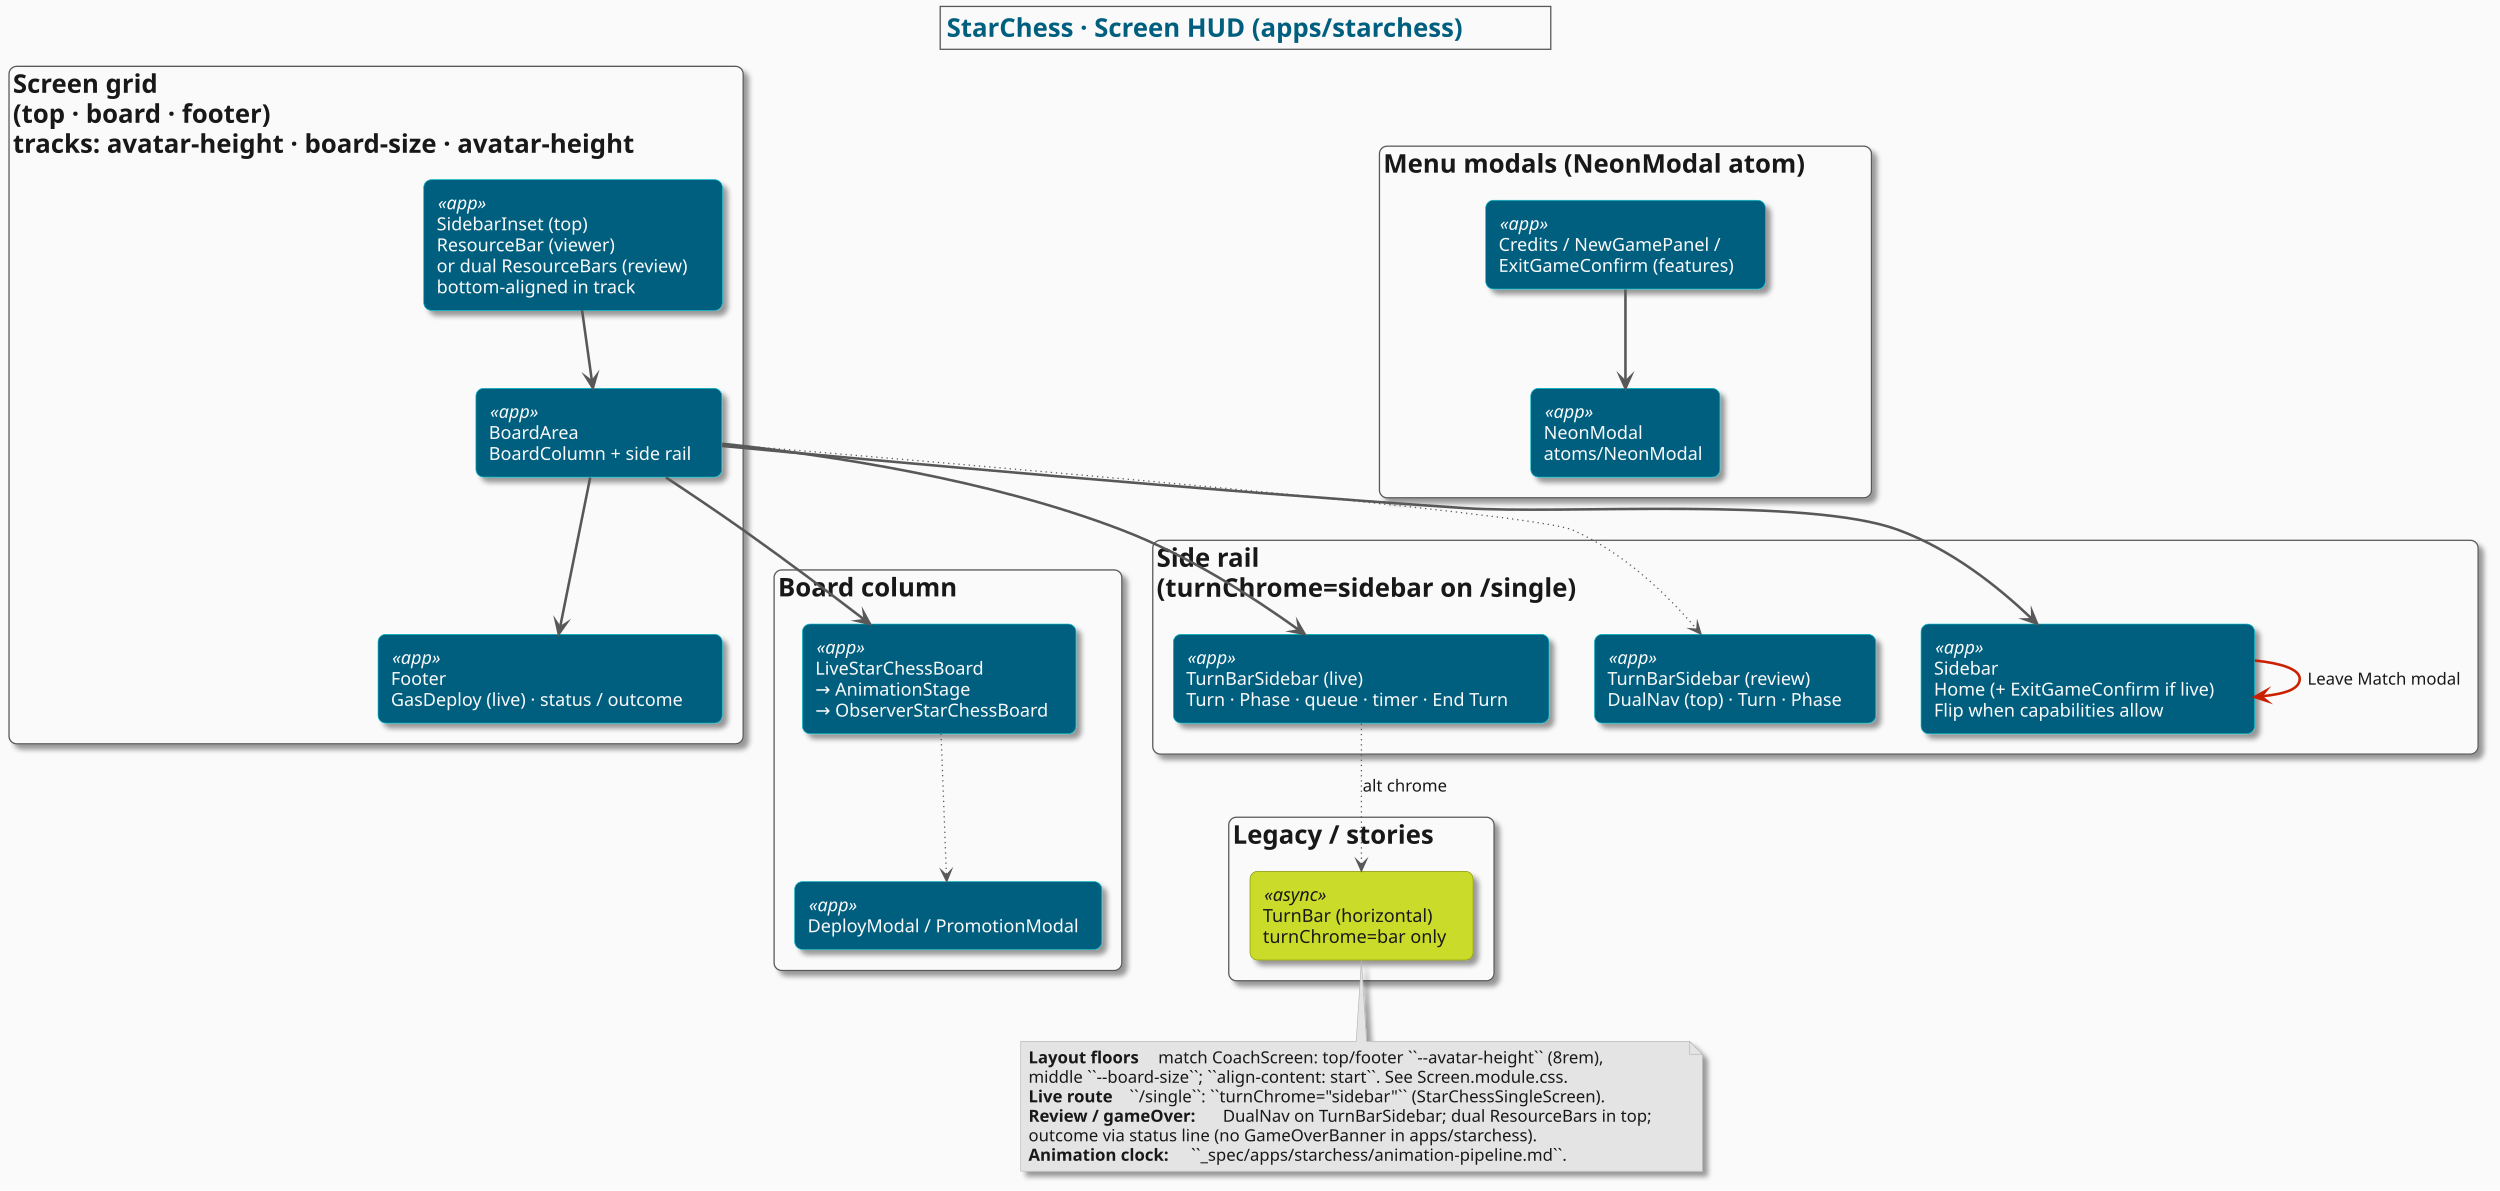
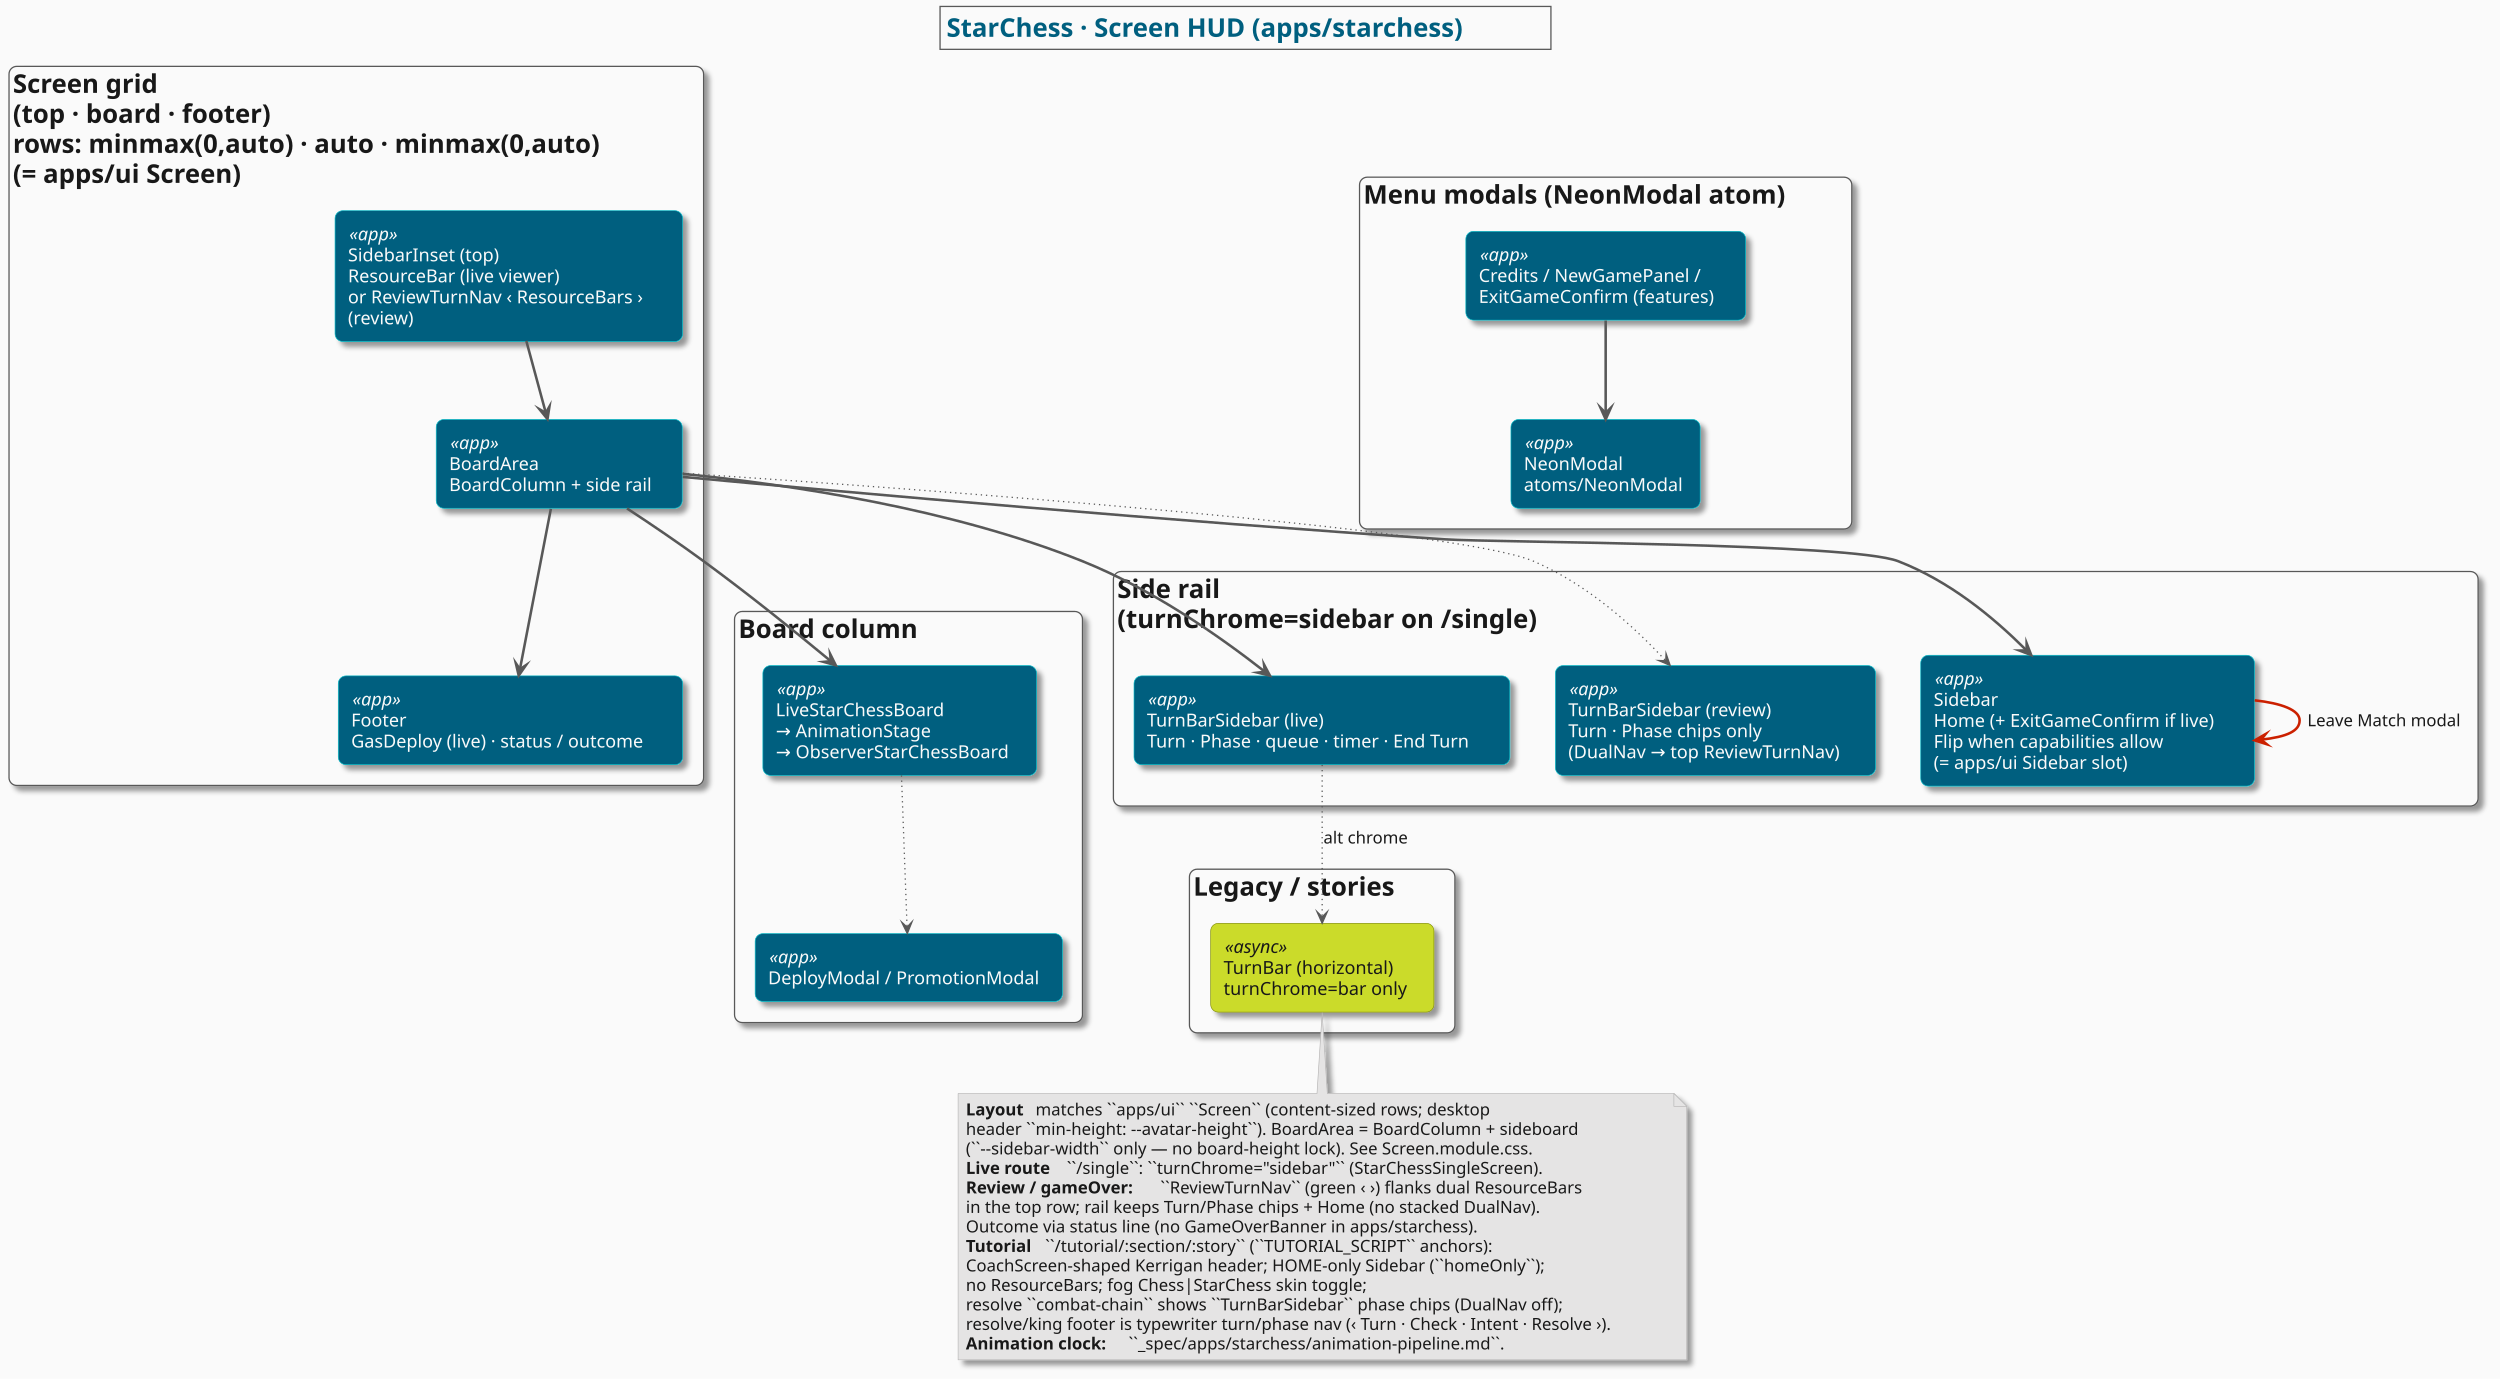
- <svg xmlns="http://www.w3.org/2000/svg" contentStyleType="text/css" data-diagram-type="DESCRIPTION" height="924px" preserveAspectRatio="none" style="width:1941px;height:924px;background:#FAFAFA;" version="1.1" viewBox="0 0 1941 924" width="1941px" zoomAndPan="magnify">
+ <svg xmlns="http://www.w3.org/2000/svg" contentStyleType="text/css" data-diagram-type="DESCRIPTION" height="1070px" preserveAspectRatio="none" style="width:1940px;height:1070px;background:#FAFAFA;" version="1.1" viewBox="0 0 1940 1070" width="1940px" zoomAndPan="magnify">
  <defs>
-     <filter height="300%" id="f1sg7ddkrp0ykb" width="300%" x="-1" y="-1">
+     <filter height="300%" id="f12v4140tlrd2m" width="300%" x="-1" y="-1">
      <feGaussianBlur result="blurOut" stdDeviation="2" />
      <feColorMatrix in="blurOut" result="blurOut2" type="matrix" values="0 0 0 0 0 0 0 0 0 0 0 0 0 0 0 0 0 0 .4 0" />
      <feOffset dx="4" dy="4" in="blurOut2" result="blurOut3" />
      <feBlend in="SourceGraphic" in2="blurOut3" mode="normal" />
    </filter>
  </defs>
  <g>
-     <rect fill="#FAFAFA" height="924" style="stroke:none;stroke-width:1;" width="1941" x="0" y="0" />
+     <rect fill="#FAFAFA" height="1070" style="stroke:none;stroke-width:1;" width="1940" x="0" y="0" />
    <g class="title" data-source-line="8">
-       <rect fill="none" height="33.281" style="stroke:#585858;stroke-width:1;" width="474.043" x="729.979" y="5" />
-       <text fill="#005F7F" font-family="sans-serif" font-size="20" font-weight="700" lengthAdjust="spacing" textLength="464.043" x="734.979" y="28.564">StarChess · Screen HUD (apps/starchess)</text>
+       <rect fill="none" height="33.281" style="stroke:#585858;stroke-width:1;" width="474.043" x="729.479" y="5" />
+       <text fill="#005F7F" font-family="sans-serif" font-size="20" font-weight="700" lengthAdjust="spacing" textLength="464.043" x="734.479" y="28.564">StarChess · Screen HUD (apps/starchess)</text>
    </g>
-     <g class="cluster" data-qualified-name="Screen grid.n.top . board . footer..ntracks. avatar-height . board-size . avatar-height" data-source-line="10" id="ent0001">
-       <rect fill="#FAFAFA" filter="url(#f1sg7ddkrp0ykb)" height="526" rx="6" ry="6" style="stroke:#585858;stroke-width:1;" width="570" x="7" y="51.498" />
+     <g class="cluster" data-qualified-name="Screen grid.n.top . board . footer..nrows. minmax.0.auto. . auto . minmax.0.auto..n.. apps.ui Screen." data-source-line="10" id="ent0001">
+       <rect fill="#FAFAFA" filter="url(#f12v4140tlrd2m)" height="558" rx="6" ry="6" style="stroke:#585858;stroke-width:1;" width="539" x="7" y="51.498" />
      <text fill="#181818" font-family="sans-serif" font-size="20" font-weight="700" lengthAdjust="spacing" textLength="129.805" x="10" y="72.062">Screen grid</text>
      <text fill="#181818" font-family="sans-serif" font-size="20" font-weight="700" lengthAdjust="spacing" textLength="233.848" x="10" y="95.344">(top · board · footer)</text>
-       <text fill="#181818" font-family="sans-serif" font-size="20" font-weight="700" lengthAdjust="spacing" textLength="554.033" x="10" y="118.625">tracks: avatar-height · board-size · avatar-height</text>
+       <text fill="#181818" font-family="sans-serif" font-size="20" font-weight="700" lengthAdjust="spacing" textLength="523.027" x="10" y="118.625">rows: minmax(0,auto) · auto · minmax(0,auto)</text>
+       <text fill="#181818" font-family="sans-serif" font-size="20" font-weight="700" lengthAdjust="spacing" textLength="208.887" x="10" y="141.906">(= apps/ui Screen)</text>
    </g>
    <g class="cluster" data-qualified-name="Board column" data-source-line="16" id="ent0005">
-       <rect fill="#FAFAFA" filter="url(#f1sg7ddkrp0ykb)" height="311" rx="6" ry="6" style="stroke:#585858;stroke-width:1;" width="270" x="601" y="442.498" />
-       <text fill="#181818" font-family="sans-serif" font-size="20" font-weight="700" lengthAdjust="spacing" textLength="155.391" x="604" y="463.062">Board column</text>
+       <rect fill="#FAFAFA" filter="url(#f12v4140tlrd2m)" height="319" rx="6" ry="6" style="stroke:#585858;stroke-width:1;" width="270" x="570" y="474.498" />
+       <text fill="#181818" font-family="sans-serif" font-size="20" font-weight="700" lengthAdjust="spacing" textLength="155.391" x="573" y="495.062">Board column</text>
    </g>
    <g class="cluster" data-qualified-name="Side rail.n.turnChrome.sidebar on .single." data-source-line="21" id="ent0008">
-       <rect fill="#FAFAFA" filter="url(#f1sg7ddkrp0ykb)" height="166" rx="6" ry="6" style="stroke:#585858;stroke-width:1;" width="1029" x="895" y="419.498" />
-       <text fill="#181818" font-family="sans-serif" font-size="20" font-weight="700" lengthAdjust="spacing" textLength="93.174" x="898" y="440.062">Side rail</text>
-       <text fill="#181818" font-family="sans-serif" font-size="20" font-weight="700" lengthAdjust="spacing" textLength="371.123" x="898" y="463.344">(turnChrome=sidebar on /single)</text>
+       <rect fill="#FAFAFA" filter="url(#f12v4140tlrd2m)" height="182" rx="6" ry="6" style="stroke:#585858;stroke-width:1;" width="1059" x="864" y="443.498" />
+       <text fill="#181818" font-family="sans-serif" font-size="20" font-weight="700" lengthAdjust="spacing" textLength="93.174" x="867" y="464.062">Side rail</text>
+       <text fill="#181818" font-family="sans-serif" font-size="20" font-weight="700" lengthAdjust="spacing" textLength="371.123" x="867" y="487.344">(turnChrome=sidebar on /single)</text>
    </g>
    <g class="cluster" data-qualified-name="Menu modals .NeonModal atom." data-source-line="27" id="ent0012">
-       <rect fill="#FAFAFA" filter="url(#f1sg7ddkrp0ykb)" height="273" rx="6" ry="6" style="stroke:#585858;stroke-width:1;" width="382" x="1071" y="113.498" />
-       <text fill="#181818" font-family="sans-serif" font-size="20" font-weight="700" lengthAdjust="spacing" textLength="366.494" x="1074" y="134.062">Menu modals (NeonModal atom)</text>
+       <rect fill="#FAFAFA" filter="url(#f12v4140tlrd2m)" height="273" rx="6" ry="6" style="stroke:#585858;stroke-width:1;" width="382" x="1055" y="137.498" />
+       <text fill="#181818" font-family="sans-serif" font-size="20" font-weight="700" lengthAdjust="spacing" textLength="366.494" x="1058" y="158.062">Menu modals (NeonModal atom)</text>
    </g>
    <g class="cluster" data-qualified-name="Legacy . stories" data-source-line="32" id="ent0015">
-       <rect fill="#FAFAFA" filter="url(#f1sg7ddkrp0ykb)" height="127" rx="6" ry="6" style="stroke:#585858;stroke-width:1;" width="206" x="954" y="634.498" />
-       <text fill="#181818" font-family="sans-serif" font-size="20" font-weight="700" lengthAdjust="spacing" textLength="177.637" x="957" y="655.062">Legacy / stories</text>
+       <rect fill="#FAFAFA" filter="url(#f12v4140tlrd2m)" height="127" rx="6" ry="6" style="stroke:#585858;stroke-width:1;" width="206" x="923" y="674.498" />
+       <text fill="#181818" font-family="sans-serif" font-size="20" font-weight="700" lengthAdjust="spacing" textLength="177.637" x="926" y="695.062">Legacy / stories</text>
    </g>
-     <g class="entity" data-qualified-name="Screen grid.n.top . board . footer..ntracks. avatar-height . board-size . avatar-height.TOP" data-source-line="11" id="ent0002">
-       <rect fill="#005F7F" filter="url(#f1sg7ddkrp0ykb)" height="101.484" rx="6" ry="6" style="stroke:#00BAC6;stroke-width:0.5;" width="231.805" x="329" y="139.498" />
-       <text fill="#FAFAFA" font-family="sans-serif" font-size="14" font-style="italic" lengthAdjust="spacing" textLength="43.483" x="340" y="162.493">«app»</text>
-       <text fill="#FAFAFA" font-family="sans-serif" font-size="14" lengthAdjust="spacing" textLength="126.212" x="339" y="178.79">SidebarInset (top)</text>
-       <text fill="#FAFAFA" font-family="sans-serif" font-size="14" lengthAdjust="spacing" textLength="151.06" x="339" y="195.087">ResourceBar (viewer)</text>
-       <text fill="#FAFAFA" font-family="sans-serif" font-size="14" lengthAdjust="spacing" textLength="211.805" x="339" y="211.384">or dual ResourceBars (review)</text>
-       <text fill="#FAFAFA" font-family="sans-serif" font-size="14" lengthAdjust="spacing" textLength="164.596" x="339" y="227.681">bottom-aligned in track</text>
+     <g class="entity" data-qualified-name="Screen grid.n.top . board . footer..nrows. minmax.0.auto. . auto . minmax.0.auto..n.. apps.ui Screen..TOP" data-source-line="11" id="ent0002">
+       <rect fill="#005F7F" filter="url(#f12v4140tlrd2m)" height="101.484" rx="6" ry="6" style="stroke:#00BAC6;stroke-width:0.5;" width="269.662" x="260" y="163.498" />
+       <text fill="#FAFAFA" font-family="sans-serif" font-size="14" font-style="italic" lengthAdjust="spacing" textLength="43.483" x="271" y="186.493">«app»</text>
+       <text fill="#FAFAFA" font-family="sans-serif" font-size="14" lengthAdjust="spacing" textLength="126.212" x="270" y="202.79">SidebarInset (top)</text>
+       <text fill="#FAFAFA" font-family="sans-serif" font-size="14" lengthAdjust="spacing" textLength="180.189" x="270" y="219.087">ResourceBar (live viewer)</text>
+       <text fill="#FAFAFA" font-family="sans-serif" font-size="14" lengthAdjust="spacing" textLength="249.662" x="270" y="235.384">or ReviewTurnNav ‹ ResourceBars ›</text>
+       <text fill="#FAFAFA" font-family="sans-serif" font-size="14" lengthAdjust="spacing" textLength="57.531" x="270" y="251.681">(review)</text>
    </g>
-     <g class="entity" data-qualified-name="Screen grid.n.top . board . footer..ntracks. avatar-height . board-size . avatar-height.MID" data-source-line="12" id="ent0003">
-       <rect fill="#005F7F" filter="url(#f1sg7ddkrp0ykb)" height="68.891" rx="6" ry="6" style="stroke:#00BAC6;stroke-width:0.5;" width="190.885" x="369.5" y="301.498" />
-       <text fill="#FAFAFA" font-family="sans-serif" font-size="14" font-style="italic" lengthAdjust="spacing" textLength="43.483" x="380.5" y="324.493">«app»</text>
-       <text fill="#FAFAFA" font-family="sans-serif" font-size="14" lengthAdjust="spacing" textLength="73.917" x="379.5" y="340.79">BoardArea</text>
-       <text fill="#FAFAFA" font-family="sans-serif" font-size="14" lengthAdjust="spacing" textLength="170.885" x="379.5" y="357.087">BoardColumn + side rail</text>
+     <g class="entity" data-qualified-name="Screen grid.n.top . board . footer..nrows. minmax.0.auto. . auto . minmax.0.auto..n.. apps.ui Screen..MID" data-source-line="12" id="ent0003">
+       <rect fill="#005F7F" filter="url(#f12v4140tlrd2m)" height="68.891" rx="6" ry="6" style="stroke:#00BAC6;stroke-width:0.5;" width="190.885" x="338.5" y="325.498" />
+       <text fill="#FAFAFA" font-family="sans-serif" font-size="14" font-style="italic" lengthAdjust="spacing" textLength="43.483" x="349.5" y="348.493">«app»</text>
+       <text fill="#FAFAFA" font-family="sans-serif" font-size="14" lengthAdjust="spacing" textLength="73.917" x="348.5" y="364.79">BoardArea</text>
+       <text fill="#FAFAFA" font-family="sans-serif" font-size="14" lengthAdjust="spacing" textLength="170.885" x="348.5" y="381.087">BoardColumn + side rail</text>
    </g>
-     <g class="entity" data-qualified-name="Screen grid.n.top . board . footer..ntracks. avatar-height . board-size . avatar-height.BOT" data-source-line="13" id="ent0004">
-       <rect fill="#005F7F" filter="url(#f1sg7ddkrp0ykb)" height="68.891" rx="6" ry="6" style="stroke:#00BAC6;stroke-width:0.5;" width="267.222" x="293.5" y="492.498" />
-       <text fill="#FAFAFA" font-family="sans-serif" font-size="14" font-style="italic" lengthAdjust="spacing" textLength="43.483" x="304.5" y="515.493">«app»</text>
-       <text fill="#FAFAFA" font-family="sans-serif" font-size="14" lengthAdjust="spacing" textLength="45.042" x="303.5" y="531.79">Footer</text>
-       <text fill="#FAFAFA" font-family="sans-serif" font-size="14" lengthAdjust="spacing" textLength="247.222" x="303.5" y="548.087">GasDeploy (live) · status / outcome</text>
+     <g class="entity" data-qualified-name="Screen grid.n.top . board . footer..nrows. minmax.0.auto. . auto . minmax.0.auto..n.. apps.ui Screen..BOT" data-source-line="13" id="ent0004">
+       <rect fill="#005F7F" filter="url(#f12v4140tlrd2m)" height="68.891" rx="6" ry="6" style="stroke:#00BAC6;stroke-width:0.5;" width="267.222" x="262.5" y="524.498" />
+       <text fill="#FAFAFA" font-family="sans-serif" font-size="14" font-style="italic" lengthAdjust="spacing" textLength="43.483" x="273.5" y="547.493">«app»</text>
+       <text fill="#FAFAFA" font-family="sans-serif" font-size="14" lengthAdjust="spacing" textLength="45.042" x="272.5" y="563.79">Footer</text>
+       <text fill="#FAFAFA" font-family="sans-serif" font-size="14" lengthAdjust="spacing" textLength="247.222" x="272.5" y="580.087">GasDeploy (live) · status / outcome</text>
    </g>
    <g class="entity" data-qualified-name="Board column.BOARD" data-source-line="17" id="ent0006">
-       <rect fill="#005F7F" filter="url(#f1sg7ddkrp0ykb)" height="85.188" rx="6" ry="6" style="stroke:#00BAC6;stroke-width:0.5;" width="212.356" x="623" y="484.498" />
-       <text fill="#FAFAFA" font-family="sans-serif" font-size="14" font-style="italic" lengthAdjust="spacing" textLength="43.483" x="634" y="507.493">«app»</text>
-       <text fill="#FAFAFA" font-family="sans-serif" font-size="14" lengthAdjust="spacing" textLength="140.54" x="633" y="523.79">LiveStarChessBoard</text>
-       <text fill="#FAFAFA" font-family="sans-serif" font-size="14" lengthAdjust="spacing" textLength="128.01" x="633" y="540.087">→ AnimationStage</text>
-       <text fill="#FAFAFA" font-family="sans-serif" font-size="14" lengthAdjust="spacing" textLength="192.356" x="633" y="556.384">→ ObserverStarChessBoard</text>
+       <rect fill="#005F7F" filter="url(#f12v4140tlrd2m)" height="85.188" rx="6" ry="6" style="stroke:#00BAC6;stroke-width:0.5;" width="212.356" x="592" y="516.498" />
+       <text fill="#FAFAFA" font-family="sans-serif" font-size="14" font-style="italic" lengthAdjust="spacing" textLength="43.483" x="603" y="539.493">«app»</text>
+       <text fill="#FAFAFA" font-family="sans-serif" font-size="14" lengthAdjust="spacing" textLength="140.54" x="602" y="555.79">LiveStarChessBoard</text>
+       <text fill="#FAFAFA" font-family="sans-serif" font-size="14" lengthAdjust="spacing" textLength="128.01" x="602" y="572.087">→ AnimationStage</text>
+       <text fill="#FAFAFA" font-family="sans-serif" font-size="14" lengthAdjust="spacing" textLength="192.356" x="602" y="588.384">→ ObserverStarChessBoard</text>
    </g>
    <g class="entity" data-qualified-name="Board column.MODALS" data-source-line="18" id="ent0007">
-       <rect fill="#005F7F" filter="url(#f1sg7ddkrp0ykb)" height="52.594" rx="6" ry="6" style="stroke:#00BAC6;stroke-width:0.5;" width="238.422" x="617" y="684.498" />
-       <text fill="#FAFAFA" font-family="sans-serif" font-size="14" font-style="italic" lengthAdjust="spacing" textLength="43.483" x="628" y="707.493">«app»</text>
-       <text fill="#FAFAFA" font-family="sans-serif" font-size="14" lengthAdjust="spacing" textLength="218.422" x="627" y="723.79">DeployModal / PromotionModal</text>
+       <rect fill="#005F7F" filter="url(#f12v4140tlrd2m)" height="52.594" rx="6" ry="6" style="stroke:#00BAC6;stroke-width:0.5;" width="238.422" x="586" y="724.498" />
+       <text fill="#FAFAFA" font-family="sans-serif" font-size="14" font-style="italic" lengthAdjust="spacing" textLength="43.483" x="597" y="747.493">«app»</text>
+       <text fill="#FAFAFA" font-family="sans-serif" font-size="14" lengthAdjust="spacing" textLength="218.422" x="596" y="763.79">DeployModal / PromotionModal</text>
    </g>
    <g class="entity" data-qualified-name="Side rail.n.turnChrome.sidebar on .single..LIVE" data-source-line="22" id="ent0009">
-       <rect fill="#005F7F" filter="url(#f1sg7ddkrp0ykb)" height="68.891" rx="6" ry="6" style="stroke:#00BAC6;stroke-width:0.5;" width="291.612" x="911" y="492.498" />
-       <text fill="#FAFAFA" font-family="sans-serif" font-size="14" font-style="italic" lengthAdjust="spacing" textLength="43.483" x="922" y="515.493">«app»</text>
-       <text fill="#FAFAFA" font-family="sans-serif" font-size="14" lengthAdjust="spacing" textLength="149.543" x="921" y="531.79">TurnBarSidebar (live)</text>
-       <text fill="#FAFAFA" font-family="sans-serif" font-size="14" lengthAdjust="spacing" textLength="271.612" x="921" y="548.087">Turn · Phase · queue · timer · End Turn</text>
+       <rect fill="#005F7F" filter="url(#f12v4140tlrd2m)" height="68.891" rx="6" ry="6" style="stroke:#00BAC6;stroke-width:0.5;" width="291.612" x="880" y="524.498" />
+       <text fill="#FAFAFA" font-family="sans-serif" font-size="14" font-style="italic" lengthAdjust="spacing" textLength="43.483" x="891" y="547.493">«app»</text>
+       <text fill="#FAFAFA" font-family="sans-serif" font-size="14" lengthAdjust="spacing" textLength="149.543" x="890" y="563.79">TurnBarSidebar (live)</text>
+       <text fill="#FAFAFA" font-family="sans-serif" font-size="14" lengthAdjust="spacing" textLength="271.612" x="890" y="580.087">Turn · Phase · queue · timer · End Turn</text>
    </g>
    <g class="entity" data-qualified-name="Side rail.n.turnChrome.sidebar on .single..REV" data-source-line="23" id="ent0010">
-       <rect fill="#005F7F" filter="url(#f1sg7ddkrp0ykb)" height="68.891" rx="6" ry="6" style="stroke:#00BAC6;stroke-width:0.5;" width="218.331" x="1238" y="492.498" />
-       <text fill="#FAFAFA" font-family="sans-serif" font-size="14" font-style="italic" lengthAdjust="spacing" textLength="43.483" x="1249" y="515.493">«app»</text>
-       <text fill="#FAFAFA" font-family="sans-serif" font-size="14" lengthAdjust="spacing" textLength="171.473" x="1248" y="531.79">TurnBarSidebar (review)</text>
-       <text fill="#FAFAFA" font-family="sans-serif" font-size="14" lengthAdjust="spacing" textLength="198.331" x="1248" y="548.087">DualNav (top) · Turn · Phase</text>
+       <rect fill="#005F7F" filter="url(#f12v4140tlrd2m)" height="85.188" rx="6" ry="6" style="stroke:#00BAC6;stroke-width:0.5;" width="248.375" x="1207" y="516.498" />
+       <text fill="#FAFAFA" font-family="sans-serif" font-size="14" font-style="italic" lengthAdjust="spacing" textLength="43.483" x="1218" y="539.493">«app»</text>
+       <text fill="#FAFAFA" font-family="sans-serif" font-size="14" lengthAdjust="spacing" textLength="171.473" x="1217" y="555.79">TurnBarSidebar (review)</text>
+       <text fill="#FAFAFA" font-family="sans-serif" font-size="14" lengthAdjust="spacing" textLength="162.36" x="1217" y="572.087">Turn · Phase chips only</text>
+       <text fill="#FAFAFA" font-family="sans-serif" font-size="14" lengthAdjust="spacing" textLength="228.375" x="1217" y="588.384">(DualNav → top ReviewTurnNav)</text>
    </g>
    <g class="entity" data-qualified-name="Side rail.n.turnChrome.sidebar on .single..SIDE" data-source-line="24" id="ent0011">
-       <rect fill="#005F7F" filter="url(#f1sg7ddkrp0ykb)" height="85.188" rx="6" ry="6" style="stroke:#00BAC6;stroke-width:0.5;" width="258.909" x="1491.5" y="484.498" />
-       <text fill="#FAFAFA" font-family="sans-serif" font-size="14" font-style="italic" lengthAdjust="spacing" textLength="43.483" x="1502.5" y="507.493">«app»</text>
-       <text fill="#FAFAFA" font-family="sans-serif" font-size="14" lengthAdjust="spacing" textLength="53.498" x="1501.5" y="523.79">Sidebar</text>
-       <text fill="#FAFAFA" font-family="sans-serif" font-size="14" lengthAdjust="spacing" textLength="238.909" x="1501.5" y="540.087">Home (+ ExitGameConfirm if live)</text>
-       <text fill="#FAFAFA" font-family="sans-serif" font-size="14" lengthAdjust="spacing" textLength="191.837" x="1501.5" y="556.384">Flip when capabilities allow</text>
+       <rect fill="#005F7F" filter="url(#f12v4140tlrd2m)" height="101.484" rx="6" ry="6" style="stroke:#00BAC6;stroke-width:0.5;" width="258.909" x="1490.5" y="508.498" />
+       <text fill="#FAFAFA" font-family="sans-serif" font-size="14" font-style="italic" lengthAdjust="spacing" textLength="43.483" x="1501.5" y="531.493">«app»</text>
+       <text fill="#FAFAFA" font-family="sans-serif" font-size="14" lengthAdjust="spacing" textLength="53.498" x="1500.5" y="547.79">Sidebar</text>
+       <text fill="#FAFAFA" font-family="sans-serif" font-size="14" lengthAdjust="spacing" textLength="238.909" x="1500.5" y="564.087">Home (+ ExitGameConfirm if live)</text>
+       <text fill="#FAFAFA" font-family="sans-serif" font-size="14" lengthAdjust="spacing" textLength="191.837" x="1500.5" y="580.384">Flip when capabilities allow</text>
+       <text fill="#FAFAFA" font-family="sans-serif" font-size="14" lengthAdjust="spacing" textLength="165.867" x="1500.5" y="596.681">(= apps/ui Sidebar slot)</text>
    </g>
    <g class="entity" data-qualified-name="Menu modals .NeonModal atom..NEON" data-source-line="28" id="ent0013">
-       <rect fill="#005F7F" filter="url(#f1sg7ddkrp0ykb)" height="68.891" rx="6" ry="6" style="stroke:#00BAC6;stroke-width:0.5;" width="146.807" x="1188.5" y="301.498" />
-       <text fill="#FAFAFA" font-family="sans-serif" font-size="14" font-style="italic" lengthAdjust="spacing" textLength="43.483" x="1199.5" y="324.493">«app»</text>
-       <text fill="#FAFAFA" font-family="sans-serif" font-size="14" lengthAdjust="spacing" textLength="78.524" x="1198.5" y="340.79">NeonModal</text>
-       <text fill="#FAFAFA" font-family="sans-serif" font-size="14" lengthAdjust="spacing" textLength="126.807" x="1198.5" y="357.087">atoms/NeonModal</text>
+       <rect fill="#005F7F" filter="url(#f12v4140tlrd2m)" height="68.891" rx="6" ry="6" style="stroke:#00BAC6;stroke-width:0.5;" width="146.807" x="1172.5" y="325.498" />
+       <text fill="#FAFAFA" font-family="sans-serif" font-size="14" font-style="italic" lengthAdjust="spacing" textLength="43.483" x="1183.5" y="348.493">«app»</text>
+       <text fill="#FAFAFA" font-family="sans-serif" font-size="14" lengthAdjust="spacing" textLength="78.524" x="1182.5" y="364.79">NeonModal</text>
+       <text fill="#FAFAFA" font-family="sans-serif" font-size="14" lengthAdjust="spacing" textLength="126.807" x="1182.5" y="381.087">atoms/NeonModal</text>
    </g>
    <g class="entity" data-qualified-name="Menu modals .NeonModal atom..MENU" data-source-line="29" id="ent0014">
-       <rect fill="#005F7F" filter="url(#f1sg7ddkrp0ykb)" height="68.891" rx="6" ry="6" style="stroke:#00BAC6;stroke-width:0.5;" width="217.135" x="1153.5" y="155.498" />
-       <text fill="#FAFAFA" font-family="sans-serif" font-size="14" font-style="italic" lengthAdjust="spacing" textLength="43.483" x="1164.5" y="178.493">«app»</text>
-       <text fill="#FAFAFA" font-family="sans-serif" font-size="14" lengthAdjust="spacing" textLength="183.101" x="1163.5" y="194.79">Credits / NewGamePanel /</text>
-       <text fill="#FAFAFA" font-family="sans-serif" font-size="14" lengthAdjust="spacing" textLength="197.135" x="1163.5" y="211.087">ExitGameConfirm (features)</text>
+       <rect fill="#005F7F" filter="url(#f12v4140tlrd2m)" height="68.891" rx="6" ry="6" style="stroke:#00BAC6;stroke-width:0.5;" width="217.135" x="1137.5" y="179.498" />
+       <text fill="#FAFAFA" font-family="sans-serif" font-size="14" font-style="italic" lengthAdjust="spacing" textLength="43.483" x="1148.5" y="202.493">«app»</text>
+       <text fill="#FAFAFA" font-family="sans-serif" font-size="14" lengthAdjust="spacing" textLength="183.101" x="1147.5" y="218.79">Credits / NewGamePanel /</text>
+       <text fill="#FAFAFA" font-family="sans-serif" font-size="14" lengthAdjust="spacing" textLength="197.135" x="1147.5" y="235.087">ExitGameConfirm (features)</text>
    </g>
    <g class="entity" data-qualified-name="Legacy . stories.BAR" data-source-line="33" id="ent0016">
-       <rect fill="#CBDB2A" filter="url(#f1sg7ddkrp0ykb)" height="68.891" rx="6" ry="6" style="stroke:#818D00;stroke-width:0.5;" width="173.227" x="970.5" y="676.498" />
-       <text fill="#181818" font-family="sans-serif" font-size="14" font-style="italic" lengthAdjust="spacing" textLength="57.859" x="981.5" y="699.493">«async»</text>
-       <text fill="#181818" font-family="sans-serif" font-size="14" lengthAdjust="spacing" textLength="141.196" x="980.5" y="715.79">TurnBar (horizontal)</text>
-       <text fill="#181818" font-family="sans-serif" font-size="14" lengthAdjust="spacing" textLength="153.227" x="980.5" y="732.087">turnChrome=bar only</text>
+       <rect fill="#CBDB2A" filter="url(#f12v4140tlrd2m)" height="68.891" rx="6" ry="6" style="stroke:#818D00;stroke-width:0.5;" width="173.227" x="939.5" y="716.498" />
+       <text fill="#181818" font-family="sans-serif" font-size="14" font-style="italic" lengthAdjust="spacing" textLength="57.859" x="950.5" y="739.493">«async»</text>
+       <text fill="#181818" font-family="sans-serif" font-size="14" lengthAdjust="spacing" textLength="141.196" x="949.5" y="755.79">TurnBar (horizontal)</text>
+       <text fill="#181818" font-family="sans-serif" font-size="14" lengthAdjust="spacing" textLength="153.227" x="949.5" y="772.087">turnChrome=bar only</text>
    </g>
    <g class="entity" data-qualified-name="GMN27" data-source-line="48" id="ent0028">
-       <path d="M792.5,808.498 L792.5,909.295 A0,0 0 0 0 792.5,909.295 L1321.751,909.295 A0,0 0 0 0 1321.751,909.295 L1321.751,818.498 L1311.751,808.498 L1061,808.498 L1057,745.858 L1053,808.498 L792.5,808.498 A0,0 0 0 0 792.5,808.498" fill="#E5E4E4" filter="url(#f1sg7ddkrp0ykb)" style="stroke:#B4B3B3;stroke-width:0.5;" />
-       <path d="M1311.751,808.498 L1311.751,818.498 L1321.751,818.498 L1311.751,808.498" fill="#E5E4E4" style="stroke:#B4B3B3;stroke-width:0.5;" />
-       <text fill="#181818" font-family="sans-serif" font-size="13" font-weight="700" lengthAdjust="spacing" textLength="96.58" x="798.5" y="825.565">Layout floors</text>
-       <text fill="#181818" font-family="sans-serif" font-size="13" lengthAdjust="spacing" textLength="384.09" x="899.212" y="825.565">match CoachScreen: top/footer ``--avatar-height`` (8rem),</text>
-       <text fill="#181818" font-family="sans-serif" font-size="13" lengthAdjust="spacing" textLength="474.449" x="798.5" y="840.698">middle ``--board-size``; ``align-content: start``. See Screen.module.css.</text>
-       <text fill="#181818" font-family="sans-serif" font-size="13" font-weight="700" lengthAdjust="spacing" textLength="74.185" x="798.5" y="855.831">Live route</text>
-       <text fill="#181818" font-family="sans-serif" font-size="13" lengthAdjust="spacing" textLength="421.497" x="876.817" y="855.831">``/single``: ``turnChrome="sidebar"`` (StarChessSingleScreen).</text>
-       <text fill="#181818" font-family="sans-serif" font-size="13" font-weight="700" lengthAdjust="spacing" textLength="146.777" x="798.5" y="870.963">Review / gameOver:</text>
-       <text fill="#181818" font-family="sans-serif" font-size="13" lengthAdjust="spacing" textLength="357.341" x="949.409" y="870.963">DualNav on TurnBarSidebar; dual ResourceBars in top;</text>
-       <text fill="#181818" font-family="sans-serif" font-size="13" lengthAdjust="spacing" textLength="425.388" x="798.5" y="886.096">outcome via status line (no GameOverBanner in apps/starchess).</text>
-       <text fill="#181818" font-family="sans-serif" font-size="13" font-weight="700" lengthAdjust="spacing" textLength="122.116" x="798.5" y="901.229">Animation clock:</text>
-       <text fill="#181818" font-family="sans-serif" font-size="13" lengthAdjust="spacing" textLength="319.96" x="924.749" y="901.229">``_spec/apps/starchess/animation-pipeline.md``.</text>
+       <path d="M743.5,848.498 L743.5,1055.225 A0,0 0 0 0 743.5,1055.225 L1308.932,1055.225 A0,0 0 0 0 1308.932,1055.225 L1308.932,858.498 L1298.932,848.498 L1030,848.498 L1026,785.758 L1022,848.498 L743.5,848.498 A0,0 0 0 0 743.5,848.498" fill="#E5E4E4" filter="url(#f12v4140tlrd2m)" style="stroke:#B4B3B3;stroke-width:0.5;" />
+       <path d="M1298.932,848.498 L1298.932,858.498 L1308.932,858.498 L1298.932,848.498" fill="#E5E4E4" style="stroke:#B4B3B3;stroke-width:0.5;" />
+       <text fill="#181818" font-family="sans-serif" font-size="13" font-weight="700" lengthAdjust="spacing" textLength="49.931" x="749.5" y="865.565">Layout</text>
+       <text fill="#181818" font-family="sans-serif" font-size="13" lengthAdjust="spacing" textLength="400.931" x="803.563" y="865.565">matches ``apps/ui`` ``Screen`` (content-sized rows; desktop</text>
+       <text fill="#181818" font-family="sans-serif" font-size="13" lengthAdjust="spacing" textLength="525.542" x="749.5" y="880.698">header ``min-height: --avatar-height``). BoardArea = BoardColumn + sideboard</text>
+       <text fill="#181818" font-family="sans-serif" font-size="13" lengthAdjust="spacing" textLength="485.17" x="749.5" y="895.831">(``--sidebar-width`` only — no board-height lock). See Screen.module.css.</text>
+       <text fill="#181818" font-family="sans-serif" font-size="13" font-weight="700" lengthAdjust="spacing" textLength="74.185" x="749.5" y="910.963">Live route</text>
+       <text fill="#181818" font-family="sans-serif" font-size="13" lengthAdjust="spacing" textLength="421.497" x="827.817" y="910.963">``/single``: ``turnChrome="sidebar"`` (StarChessSingleScreen).</text>
+       <text fill="#181818" font-family="sans-serif" font-size="13" font-weight="700" lengthAdjust="spacing" textLength="146.777" x="749.5" y="926.096">Review / gameOver:</text>
+       <text fill="#181818" font-family="sans-serif" font-size="13" lengthAdjust="spacing" textLength="367.536" x="900.409" y="926.096">``ReviewTurnNav`` (green ‹ ›) flanks dual ResourceBars</text>
+       <text fill="#181818" font-family="sans-serif" font-size="13" lengthAdjust="spacing" textLength="484.18" x="749.5" y="941.229">in the top row; rail keeps Turn/Phase chips + Home (no stacked DualNav).</text>
+       <text fill="#181818" font-family="sans-serif" font-size="13" lengthAdjust="spacing" textLength="427.667" x="749.5" y="956.362">Outcome via status line (no GameOverBanner in apps/starchess).</text>
+       <text fill="#181818" font-family="sans-serif" font-size="13" font-weight="700" lengthAdjust="spacing" textLength="57.364" x="749.5" y="971.495">Tutorial</text>
+       <text fill="#181818" font-family="sans-serif" font-size="13" lengthAdjust="spacing" textLength="392.063" x="810.996" y="971.495">``/tutorial/:section/:story`` (``TUTORIAL_SCRIPT`` anchors):</text>
+       <text fill="#181818" font-family="sans-serif" font-size="13" lengthAdjust="spacing" textLength="492.115" x="749.5" y="986.627">CoachScreen-shaped Kerrigan header; HOME-only Sidebar (``homeOnly``);</text>
+       <text fill="#181818" font-family="sans-serif" font-size="13" lengthAdjust="spacing" textLength="331.963" x="749.5" y="1001.76">no ResourceBars; fog Chess|StarChess skin toggle;</text>
+       <text fill="#181818" font-family="sans-serif" font-size="13" lengthAdjust="spacing" textLength="519.41" x="749.5" y="1016.893">resolve ``combat-chain`` shows ``TurnBarSidebar`` phase chips (DualNav off);</text>
+       <text fill="#181818" font-family="sans-serif" font-size="13" lengthAdjust="spacing" textLength="544.432" x="749.5" y="1032.026">resolve/king footer is typewriter turn/phase nav (‹ Turn · Check · Intent · Resolve ›).</text>
+       <text fill="#181818" font-family="sans-serif" font-size="13" font-weight="700" lengthAdjust="spacing" textLength="122.116" x="749.5" y="1047.159">Animation clock:</text>
+       <text fill="#181818" font-family="sans-serif" font-size="13" lengthAdjust="spacing" textLength="319.96" x="875.749" y="1047.159">``_spec/apps/starchess/animation-pipeline.md``.</text>
    </g>
    <g class="link" data-entity-1="ent0002" data-entity-2="ent0003" data-link-type="dependency" data-source-line="36" id="lnk17">
-       <path d="M451.88,240.558 C454.66,260.568 457.112,278.196 459.622,296.266" fill="none" id="TOP-to-MID" style="stroke:#585858;stroke-width:2;" />
-       <polygon fill="#585858" points="460.31,301.218,463.034,291.753,459.622,296.266,455.11,292.854,460.31,301.218" style="stroke:#585858;stroke-width:2;stroke-linejoin:miter;stroke-miterlimit:10;" />
+       <path d="M408.42,264.558 C413.84,284.568 418.654,302.322 423.544,320.392" fill="none" id="TOP-to-MID" style="stroke:#585858;stroke-width:2;" />
+       <polygon fill="#585858" points="424.85,325.218,426.36,315.486,423.544,320.392,418.638,317.575,424.85,325.218" style="stroke:#585858;stroke-width:2;stroke-linejoin:miter;stroke-miterlimit:10;" />
    </g>
    <g class="link" data-entity-1="ent0003" data-entity-2="ent0004" data-link-type="dependency" data-source-line="37" id="lnk18">
-       <path d="M458.21,370.788 C451.31,405.078 441.686,452.976 434.786,487.286" fill="none" id="MID-to-BOT" style="stroke:#585858;stroke-width:2;" />
-       <polygon fill="#585858" points="433.8,492.188,439.496,484.153,434.786,487.286,431.653,482.576,433.8,492.188" style="stroke:#585858;stroke-width:2;stroke-linejoin:miter;stroke-miterlimit:10;" />
+       <path d="M427.47,394.868 C420.49,431.058 410.427,483.188 403.457,519.338" fill="none" id="MID-to-BOT" style="stroke:#585858;stroke-width:2;" />
+       <polygon fill="#585858" points="402.51,524.248,408.142,516.168,403.457,519.338,400.286,514.654,402.51,524.248" style="stroke:#585858;stroke-width:2;stroke-linejoin:miter;stroke-miterlimit:10;" />
    </g>
    <g class="link" data-entity-1="ent0003" data-entity-2="ent0006" data-link-type="dependency" data-source-line="38" id="lnk19">
-       <path d="M517.01,370.678 C536.05,383.248 557.66,397.798 577,411.498 C610.16,434.988 642.579,459.299 671.429,481.379" fill="none" id="MID-to-BOARD" style="stroke:#585858;stroke-width:2;" />
-       <polygon fill="#585858" points="675.4,484.418,670.684,475.772,671.429,481.379,665.822,482.125,675.4,484.418" style="stroke:#585858;stroke-width:2;stroke-linejoin:miter;stroke-miterlimit:10;" />
+       <path d="M486.54,394.518 C505.53,407.018 526.98,421.548 546,435.498 C581.12,461.248 615.428,488.83 644.728,513.08" fill="none" id="MID-to-BOARD" style="stroke:#585858;stroke-width:2;" />
+       <polygon fill="#585858" points="648.58,516.268,644.197,507.448,644.728,513.08,639.096,513.611,648.58,516.268" style="stroke:#585858;stroke-width:2;stroke-linejoin:miter;stroke-miterlimit:10;" />
    </g>
    <g class="link" data-entity-1="ent0003" data-entity-2="ent0009" data-link-type="dependency" data-source-line="39" id="lnk20">
-       <path d="M560.81,344.518 C644.84,353.448 769.14,372.388 871,411.498 C923.04,431.478 972.578,463.352 1008.798,489.352" fill="none" id="MID-to-LIVE" style="stroke:#585858;stroke-width:2;" />
-       <polygon fill="#585858" points="1012.86,492.268,1007.881,483.77,1008.798,489.352,1003.216,490.269,1012.86,492.268" style="stroke:#585858;stroke-width:2;stroke-linejoin:miter;stroke-miterlimit:10;" />
+       <path d="M529.7,367.708 C613.93,376.128 738.59,394.768 840,435.498 C894.36,457.328 945.58,493.15 981.56,521.26" fill="none" id="MID-to-LIVE" style="stroke:#585858;stroke-width:2;" />
+       <polygon fill="#585858" points="985.5,524.338,980.87,515.645,981.56,521.26,975.945,521.949,985.5,524.338" style="stroke:#585858;stroke-width:2;stroke-linejoin:miter;stroke-miterlimit:10;" />
    </g>
    <g class="link" data-entity-1="ent0003" data-entity-2="ent0010" data-link-type="dependency" data-source-line="40" id="lnk21">
-       <path d="M560.73,344.818 C757.44,361.118 1191.24,398.288 1221,411.498 C1261.39,429.428 1294.31,461.677 1317.429,488.557" fill="none" id="MID-to-REV" style="stroke:#585858;stroke-width:1;stroke-dasharray:1,3;" />
-       <polygon fill="#585858" points="1320.69,492.348,1317.854,482.916,1317.429,488.557,1311.789,488.133,1320.69,492.348" style="stroke:#585858;stroke-width:1;stroke-linejoin:miter;stroke-miterlimit:10;" />
+       <path d="M529.7,367.168 C719.55,379.878 1130.69,409.948 1190,435.498 C1231.69,453.458 1266.539,484.752 1292.659,512.742" fill="none" id="MID-to-REV" style="stroke:#585858;stroke-width:1;stroke-dasharray:1,3;" />
+       <polygon fill="#585858" points="1296.07,516.398,1292.854,507.089,1292.659,512.742,1287.005,512.547,1296.07,516.398" style="stroke:#585858;stroke-width:1;stroke-linejoin:miter;stroke-miterlimit:10;" />
    </g>
    <g class="link" data-entity-1="ent0003" data-entity-2="ent0011" data-link-type="dependency" data-source-line="41" id="lnk22">
-       <path d="M560.62,346.238 C690.87,358.588 931.39,380.518 1137,394.498 C1211.81,399.588 1403.72,385.358 1474,411.498 C1515.24,426.838 1550.524,454.745 1577.934,480.775" fill="none" id="MID-to-SIDE" style="stroke:#585858;stroke-width:2;" />
-       <polygon fill="#585858" points="1581.56,484.218,1577.788,475.12,1577.934,480.775,1572.279,480.921,1581.56,484.218" style="stroke:#585858;stroke-width:2;stroke-linejoin:miter;stroke-miterlimit:10;" />
+       <path d="M529.78,370.088 C662.47,382.438 909.76,404.558 1121,418.498 C1160.07,421.078 1436.51,421.288 1473,435.498 C1512.62,450.938 1545.829,478.028 1572.679,504.798" fill="none" id="MID-to-SIDE" style="stroke:#585858;stroke-width:2;" />
+       <polygon fill="#585858" points="1576.22,508.328,1572.671,499.141,1572.679,504.798,1567.022,504.806,1576.22,508.328" style="stroke:#585858;stroke-width:2;stroke-linejoin:miter;stroke-miterlimit:10;" />
    </g>
    <g class="link" data-entity-1="ent0009" data-entity-2="ent0016" data-link-type="dependency" data-source-line="42" id="lnk23">
-       <path d="M1057,561.808 C1057,594.498 1057,638.748 1057,671.368" fill="none" id="LIVE-to-BAR" style="stroke:#585858;stroke-width:1;stroke-dasharray:1,3;" />
-       <polygon fill="#585858" points="1057,676.368,1061,667.368,1057,671.368,1053,667.368,1057,676.368" style="stroke:#585858;stroke-width:1;stroke-linejoin:miter;stroke-miterlimit:10;" />
-       <text fill="#181818" font-family="sans-serif" font-size="13" lengthAdjust="spacing" textLength="70.154" x="1058" y="614.565">alt chrome</text>
+       <path d="M1026,593.528 C1026,628.148 1026,676.868 1026,711.488" fill="none" id="LIVE-to-BAR" style="stroke:#585858;stroke-width:1;stroke-dasharray:1,3;" />
+       <polygon fill="#585858" points="1026,716.488,1030,707.488,1026,711.488,1022,707.488,1026,716.488" style="stroke:#585858;stroke-width:1;stroke-linejoin:miter;stroke-miterlimit:10;" />
+       <text fill="#181818" font-family="sans-serif" font-size="13" lengthAdjust="spacing" textLength="70.154" x="1027" y="654.565">alt chrome</text>
    </g>
    <g class="link" data-entity-1="ent0006" data-entity-2="ent0007" data-link-type="dependency" data-source-line="43" id="lnk24">
-       <path d="M730.61,569.748 C731.97,605.118 733.677,649.692 734.827,679.442" fill="none" id="BOARD-to-MODALS" style="stroke:#585858;stroke-width:1;stroke-dasharray:1,3;" />
-       <polygon fill="#585858" points="735.02,684.438,738.669,675.29,734.827,679.442,730.675,675.599,735.02,684.438" style="stroke:#585858;stroke-width:1;stroke-linejoin:miter;stroke-miterlimit:10;" />
+       <path d="M699.54,601.698 C700.92,639.158 702.716,687.991 703.876,719.441" fill="none" id="BOARD-to-MODALS" style="stroke:#585858;stroke-width:1;stroke-dasharray:1,3;" />
+       <polygon fill="#585858" points="704.06,724.438,707.726,715.297,703.876,719.441,699.731,715.592,704.06,724.438" style="stroke:#585858;stroke-width:1;stroke-linejoin:miter;stroke-miterlimit:10;" />
    </g>
    <g class="link" data-entity-1="ent0011" data-entity-2="ent0011" data-link-type="dependency" data-source-line="44" id="lnk25">
-       <path d="M1750.64,512.838 C1771.34,514.908 1785.5,519.628 1785.5,526.998 C1785.5,534.368 1776.315,538.591 1755.615,540.66" fill="none" id="SIDE-to-SIDE" style="stroke:#CB2000;stroke-width:2;" />
-       <polygon fill="#CB2000" points="1750.64,541.158,1759.993,544.243,1755.615,540.66,1759.197,536.282,1750.64,541.158" style="stroke:#CB2000;stroke-width:2;stroke-linejoin:miter;stroke-miterlimit:10;" />
-       <text fill="#181818" font-family="sans-serif" font-size="13" lengthAdjust="spacing" textLength="127.277" x="1791.5" y="531.565">Leave Match modal</text>
+       <path d="M1749.64,543.458 C1770.34,545.728 1784.5,550.908 1784.5,558.998 C1784.5,567.088 1775.31,571.723 1754.61,573.993" fill="none" id="SIDE-to-SIDE" style="stroke:#CB2000;stroke-width:2;" />
+       <polygon fill="#CB2000" points="1749.64,574.538,1759.022,577.533,1754.61,573.993,1758.15,569.581,1749.64,574.538" style="stroke:#CB2000;stroke-width:2;stroke-linejoin:miter;stroke-miterlimit:10;" />
+       <text fill="#181818" font-family="sans-serif" font-size="13" lengthAdjust="spacing" textLength="127.277" x="1790.5" y="563.565">Leave Match modal</text>
    </g>
    <g class="link" data-entity-1="ent0014" data-entity-2="ent0013" data-link-type="dependency" data-source-line="45" id="lnk26">
-       <path d="M1262,224.758 C1262,247.868 1262,273.388 1262,296.448" fill="none" id="MENU-to-NEON" style="stroke:#585858;stroke-width:2;" />
-       <polygon fill="#585858" points="1262,301.448,1266,292.448,1262,296.448,1258,292.448,1262,301.448" style="stroke:#585858;stroke-width:2;stroke-linejoin:miter;stroke-miterlimit:10;" />
+       <path d="M1246,248.758 C1246,271.868 1246,297.388 1246,320.448" fill="none" id="MENU-to-NEON" style="stroke:#585858;stroke-width:2;" />
+       <polygon fill="#585858" points="1246,325.448,1250,316.448,1246,320.448,1242,316.448,1246,325.448" style="stroke:#585858;stroke-width:2;stroke-linejoin:miter;stroke-miterlimit:10;" />
    </g>
  </g>
</svg>
